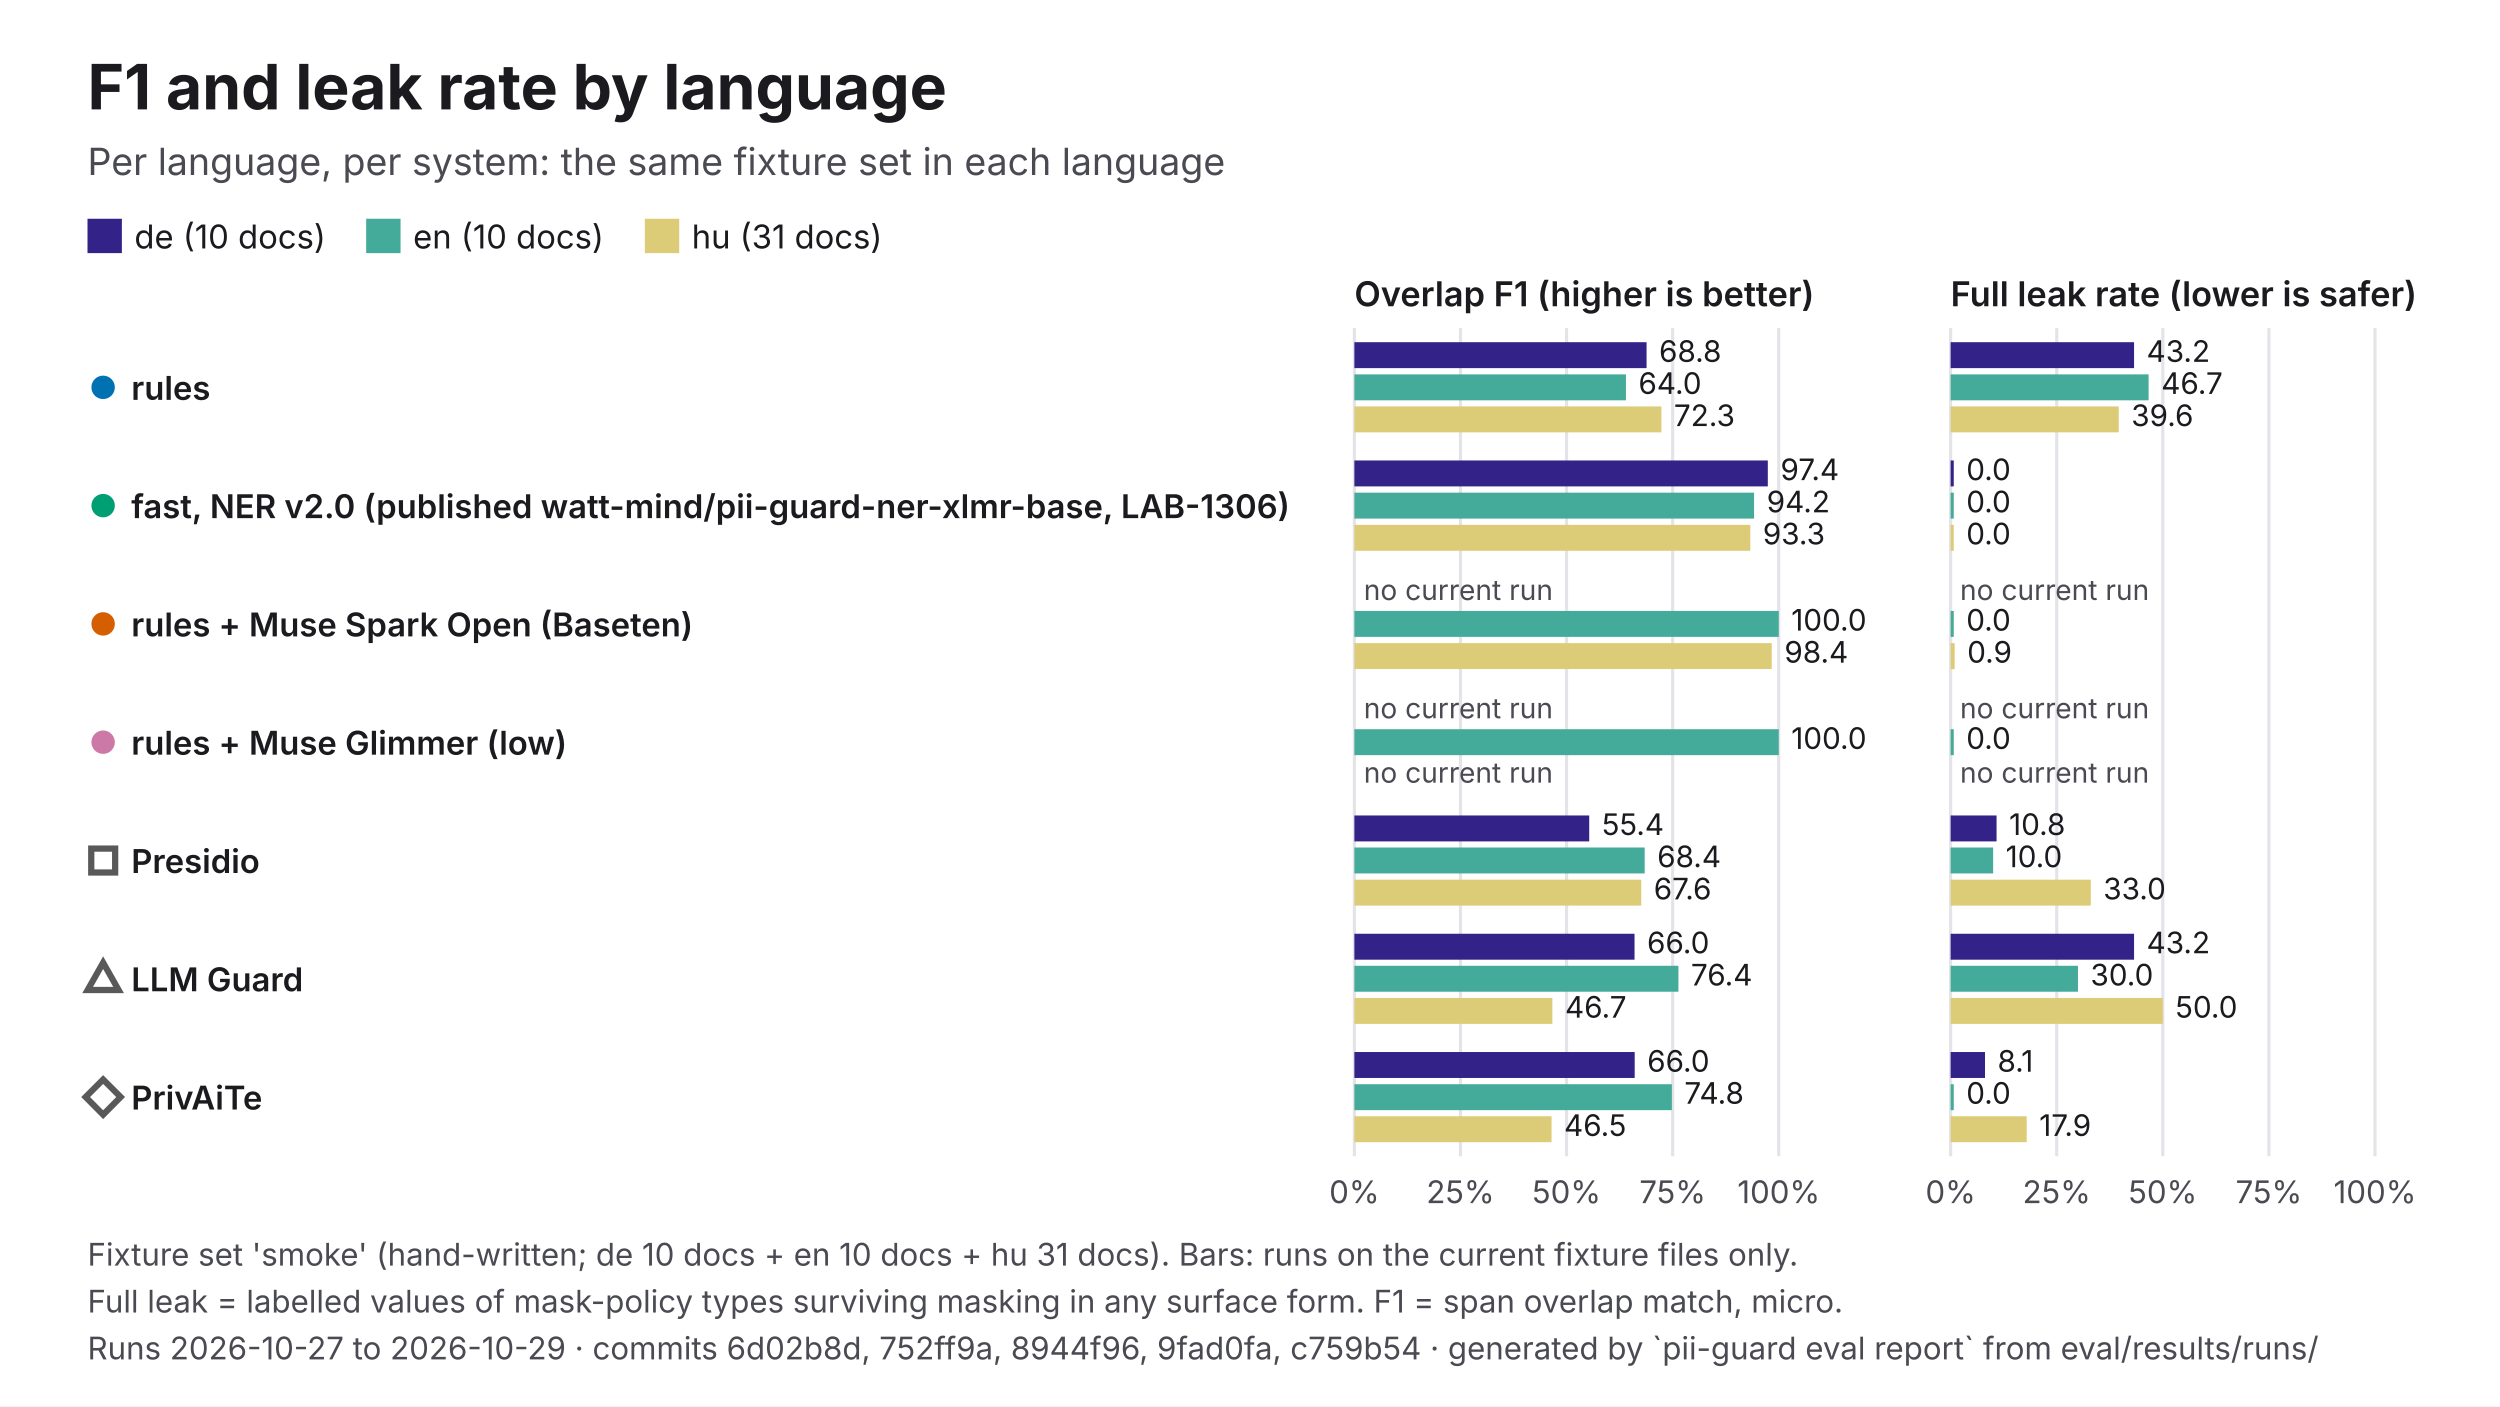
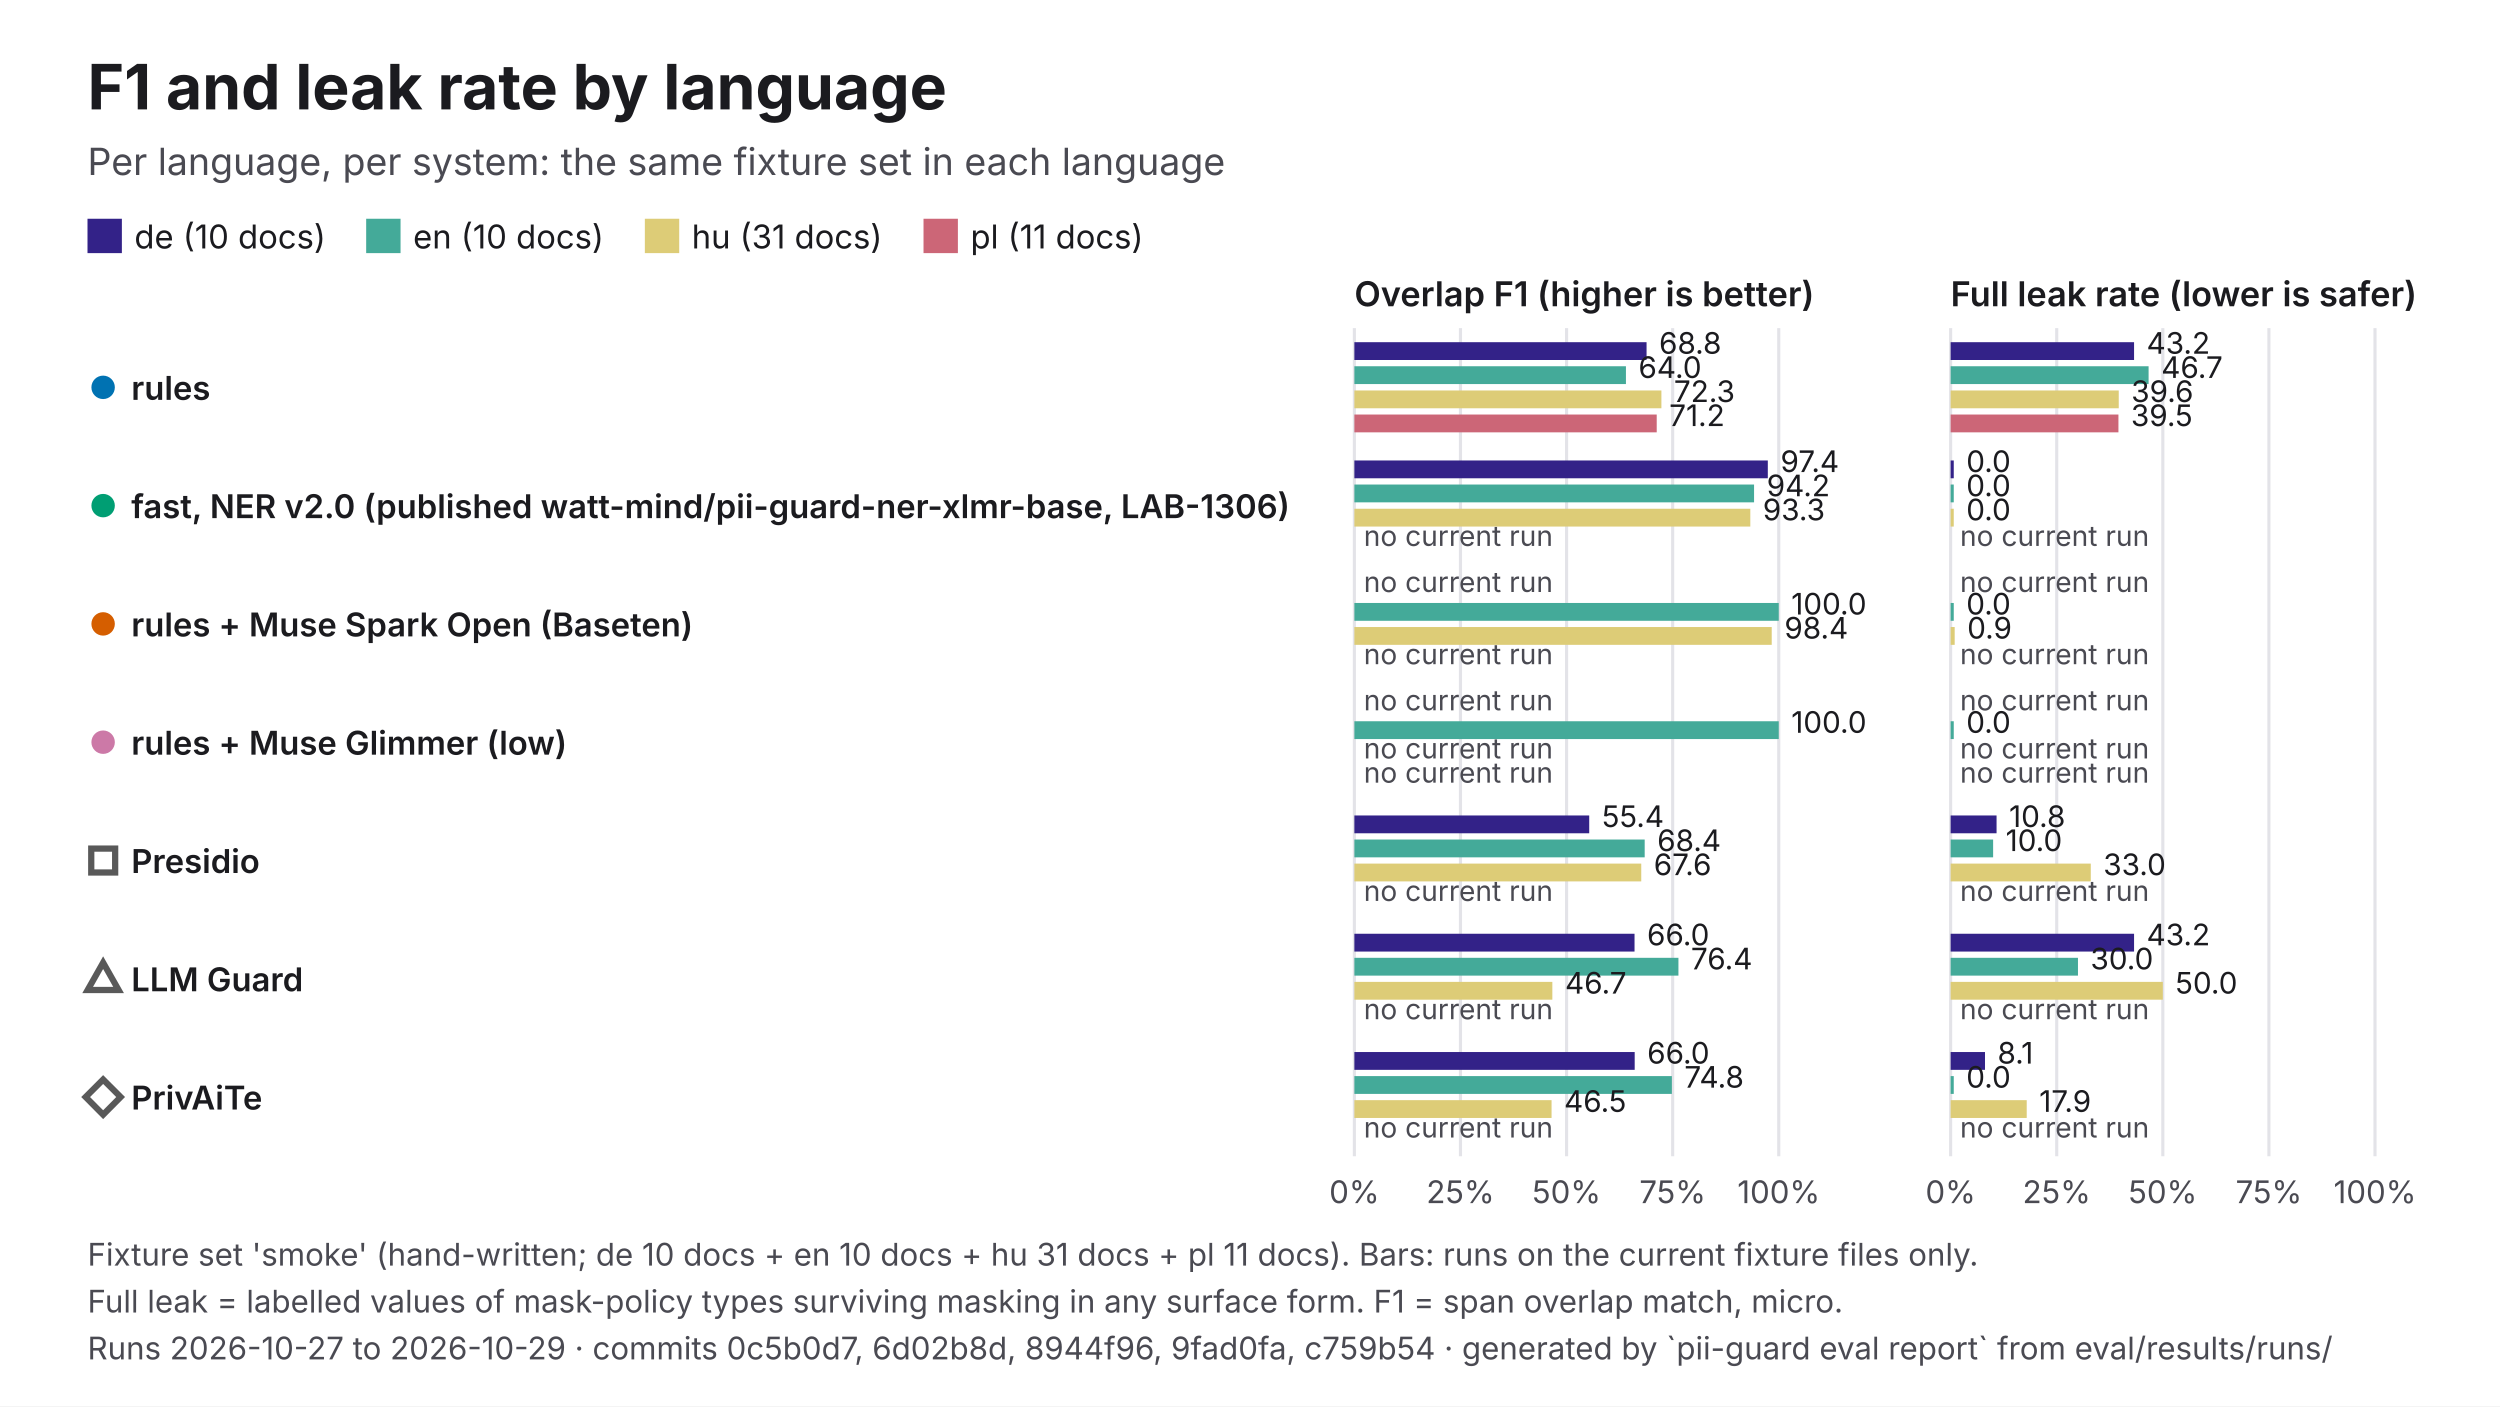
<svg xmlns="http://www.w3.org/2000/svg" viewBox="0 0 1600 900" width="1600" height="900" role="img" aria-labelledby="t d" font-family="Inter, 'Helvetica Neue', Helvetica, Arial, sans-serif">
  <rect width="1600" height="900" fill="#FFFFFF" />
  <text x="56" y="70" font-size="40" fill="#1B1B1F" font-weight="700">F1 and leak rate by language</text>
  <text x="56" y="112" font-size="24" fill="#4A4A52">Per language, per system: the same fixture set in each language</text>
  <rect x="56" y="140" width="22" height="22" fill="#332288" />
  <text x="86" y="159" font-size="21" fill="#1B1B1F">de (10 docs)</text>
  <rect x="234.35" y="140" width="22" height="22" fill="#44AA99" />
  <text x="264.4" y="159" font-size="21" fill="#1B1B1F">en (10 docs)</text>
  <rect x="412.7" y="140" width="22" height="22" fill="#DDCC77" />
  <text x="442.7" y="159" font-size="21" fill="#1B1B1F">hu (31 docs)</text>
+   <rect x="591.05" y="140" width="22" height="22" fill="#CC6677" />
+   <text x="621.1" y="159" font-size="21" fill="#1B1B1F">pl (11 docs)</text>
  <text x="866.8" y="196" font-size="22" fill="#1B1B1F" font-weight="600">Overlap F1 (higher is better)</text>
  <line x1="866.8" y1="210" x2="866.8" y2="740" stroke="#E3E3E8" stroke-width="2" />
  <text x="866.8" y="770" font-size="20" fill="#4A4A52" text-anchor="middle">0%</text>
  <line x1="934.7" y1="210" x2="934.7" y2="740" stroke="#E3E3E8" stroke-width="2" />
  <text x="934.7" y="770" font-size="20" fill="#4A4A52" text-anchor="middle">25%</text>
  <line x1="1002.6" y1="210" x2="1002.6" y2="740" stroke="#E3E3E8" stroke-width="2" />
  <text x="1002.6" y="770" font-size="20" fill="#4A4A52" text-anchor="middle">50%</text>
  <line x1="1070.5" y1="210" x2="1070.5" y2="740" stroke="#E3E3E8" stroke-width="2" />
  <text x="1070.5" y="770" font-size="20" fill="#4A4A52" text-anchor="middle">75%</text>
  <line x1="1138.4" y1="210" x2="1138.4" y2="740" stroke="#E3E3E8" stroke-width="2" />
  <text x="1138.4" y="770" font-size="20" fill="#4A4A52" text-anchor="middle">100%</text>
  <text x="1248.4" y="196" font-size="22" fill="#1B1B1F" font-weight="600">Full leak rate (lower is safer)</text>
  <line x1="1248.4" y1="210" x2="1248.4" y2="740" stroke="#E3E3E8" stroke-width="2" />
  <text x="1248.4" y="770" font-size="20" fill="#4A4A52" text-anchor="middle">0%</text>
  <line x1="1316.3" y1="210" x2="1316.3" y2="740" stroke="#E3E3E8" stroke-width="2" />
  <text x="1316.3" y="770" font-size="20" fill="#4A4A52" text-anchor="middle">25%</text>
  <line x1="1384.2" y1="210" x2="1384.2" y2="740" stroke="#E3E3E8" stroke-width="2" />
  <text x="1384.2" y="770" font-size="20" fill="#4A4A52" text-anchor="middle">50%</text>
  <line x1="1452.1" y1="210" x2="1452.1" y2="740" stroke="#E3E3E8" stroke-width="2" />
  <text x="1452.1" y="770" font-size="20" fill="#4A4A52" text-anchor="middle">75%</text>
  <line x1="1520" y1="210" x2="1520" y2="740" stroke="#E3E3E8" stroke-width="2" />
  <text x="1520" y="770" font-size="20" fill="#4A4A52" text-anchor="middle">100%</text>
  <circle cx="66" cy="247.9" r="9" fill="#0072B2" stroke="#FFFFFF" stroke-width="3" />
  <text x="84" y="255.9" font-size="21" fill="#1B1B1F" font-weight="600">rules</text>
-   <rect x="866.8" y="219" width="187" height="16.6" fill="#332288" />
-   <text x="1061.8" y="231.6" font-size="19" fill="#1B1B1F">68.8</text>
-   <rect x="1248.4" y="219" width="117.4" height="16.6" fill="#332288" />
-   <text x="1373.8" y="231.6" font-size="19" fill="#1B1B1F">43.2</text>
-   <rect x="866.8" y="239.6" width="173.8" height="16.6" fill="#44AA99" />
-   <text x="1048.6" y="252.1" font-size="19" fill="#1B1B1F">64.0</text>
-   <rect x="1248.4" y="239.6" width="126.7" height="16.6" fill="#44AA99" />
-   <text x="1383.2" y="252.1" font-size="19" fill="#1B1B1F">46.7</text>
-   <rect x="866.8" y="260.1" width="196.5" height="16.6" fill="#DDCC77" />
-   <text x="1071.3" y="272.7" font-size="19" fill="#1B1B1F">72.3</text>
-   <rect x="1248.4" y="260.1" width="107.6" height="16.6" fill="#DDCC77" />
-   <text x="1364" y="272.7" font-size="19" fill="#1B1B1F">39.6</text>
+   <rect x="866.8" y="219" width="187" height="11.4" fill="#332288" />
+   <text x="1061.8" y="226.4" font-size="19" fill="#1B1B1F">68.8</text>
+   <rect x="1248.4" y="219" width="117.4" height="11.4" fill="#332288" />
+   <text x="1373.8" y="226.4" font-size="19" fill="#1B1B1F">43.2</text>
+   <rect x="866.8" y="234.4" width="173.8" height="11.4" fill="#44AA99" />
+   <text x="1048.6" y="241.9" font-size="19" fill="#1B1B1F">64.0</text>
+   <rect x="1248.4" y="234.4" width="126.7" height="11.4" fill="#44AA99" />
+   <text x="1383.2" y="241.9" font-size="19" fill="#1B1B1F">46.7</text>
+   <rect x="866.8" y="249.9" width="196.5" height="11.4" fill="#DDCC77" />
+   <text x="1071.3" y="257.3" font-size="19" fill="#1B1B1F">72.3</text>
+   <rect x="1248.4" y="249.9" width="107.6" height="11.4" fill="#DDCC77" />
+   <text x="1364" y="257.3" font-size="19" fill="#1B1B1F">39.6</text>
+   <rect x="866.8" y="265.3" width="193.5" height="11.4" fill="#CC6677" />
+   <text x="1068.3" y="272.7" font-size="19" fill="#1B1B1F">71.2</text>
+   <rect x="1248.4" y="265.3" width="107.4" height="11.4" fill="#CC6677" />
+   <text x="1363.8" y="272.7" font-size="19" fill="#1B1B1F">39.5</text>
  <circle cx="66" cy="323.6" r="9" fill="#009E73" stroke="#FFFFFF" stroke-width="3" />
  <text x="84" y="331.6" font-size="21" fill="#1B1B1F" font-weight="600">fast, NER v2.0 (published watt-mind/pii-guard-ner-xlmr-base, LAB-1306)</text>
-   <rect x="866.8" y="294.7" width="264.6" height="16.6" fill="#332288" />
-   <text x="1139.5" y="307.3" font-size="19" fill="#1B1B1F">97.4</text>
-   <rect x="1248.4" y="294.7" width="2" height="16.6" fill="#332288" />
-   <text x="1258.4" y="307.3" font-size="19" fill="#1B1B1F">0.0</text>
-   <rect x="866.8" y="315.3" width="255.8" height="16.6" fill="#44AA99" />
-   <text x="1130.7" y="327.9" font-size="19" fill="#1B1B1F">94.2</text>
-   <rect x="1248.4" y="315.3" width="2" height="16.6" fill="#44AA99" />
-   <text x="1258.4" y="327.9" font-size="19" fill="#1B1B1F">0.0</text>
-   <rect x="866.8" y="335.9" width="253.4" height="16.6" fill="#DDCC77" />
-   <text x="1128.2" y="348.4" font-size="19" fill="#1B1B1F">93.3</text>
-   <rect x="1248.4" y="335.9" width="2" height="16.6" fill="#DDCC77" />
-   <text x="1258.4" y="348.4" font-size="19" fill="#1B1B1F">0.0</text>
+   <rect x="866.8" y="294.7" width="264.6" height="11.4" fill="#332288" />
+   <text x="1139.5" y="302.1" font-size="19" fill="#1B1B1F">97.4</text>
+   <rect x="1248.4" y="294.7" width="2" height="11.4" fill="#332288" />
+   <text x="1258.4" y="302.1" font-size="19" fill="#1B1B1F">0.0</text>
+   <rect x="866.8" y="310.1" width="255.8" height="11.4" fill="#44AA99" />
+   <text x="1130.7" y="317.6" font-size="19" fill="#1B1B1F">94.2</text>
+   <rect x="1248.4" y="310.1" width="2" height="11.4" fill="#44AA99" />
+   <text x="1258.4" y="317.6" font-size="19" fill="#1B1B1F">0.0</text>
+   <rect x="866.8" y="325.6" width="253.4" height="11.4" fill="#DDCC77" />
+   <text x="1128.2" y="333" font-size="19" fill="#1B1B1F">93.3</text>
+   <rect x="1248.4" y="325.6" width="2" height="11.4" fill="#DDCC77" />
+   <text x="1258.4" y="333" font-size="19" fill="#1B1B1F">0.0</text>
+   <text x="872.8" y="349.4" font-size="18" fill="#4A4A52">no current run</text>
+   <text x="1254.4" y="349.4" font-size="18" fill="#4A4A52">no current run</text>
  <circle cx="66" cy="399.3" r="9" fill="#D55E00" stroke="#FFFFFF" stroke-width="3" />
  <text x="84" y="407.3" font-size="21" fill="#1B1B1F" font-weight="600">rules + Muse Spark Open (Baseten)</text>
-   <text x="872.8" y="384" font-size="18" fill="#4A4A52">no current run</text>
-   <text x="1254.4" y="384" font-size="18" fill="#4A4A52">no current run</text>
-   <rect x="866.8" y="391" width="271.6" height="16.6" fill="#44AA99" />
-   <text x="1146.4" y="403.6" font-size="19" fill="#1B1B1F">100.0</text>
-   <rect x="1248.4" y="391" width="2" height="16.6" fill="#44AA99" />
-   <text x="1258.4" y="403.6" font-size="19" fill="#1B1B1F">0.0</text>
-   <rect x="866.8" y="411.6" width="267.1" height="16.6" fill="#DDCC77" />
-   <text x="1142" y="424.1" font-size="19" fill="#1B1B1F">98.4</text>
-   <rect x="1248.4" y="411.6" width="2.6" height="16.6" fill="#DDCC77" />
-   <text x="1259" y="424.1" font-size="19" fill="#1B1B1F">0.9</text>
+   <text x="872.8" y="378.9" font-size="18" fill="#4A4A52">no current run</text>
+   <text x="1254.4" y="378.9" font-size="18" fill="#4A4A52">no current run</text>
+   <rect x="866.8" y="385.9" width="271.6" height="11.4" fill="#44AA99" />
+   <text x="1146.4" y="393.3" font-size="19" fill="#1B1B1F">100.0</text>
+   <rect x="1248.4" y="385.9" width="2" height="11.4" fill="#44AA99" />
+   <text x="1258.4" y="393.3" font-size="19" fill="#1B1B1F">0.0</text>
+   <rect x="866.8" y="401.3" width="267.1" height="11.4" fill="#DDCC77" />
+   <text x="1142" y="408.7" font-size="19" fill="#1B1B1F">98.4</text>
+   <rect x="1248.4" y="401.3" width="2.6" height="11.4" fill="#DDCC77" />
+   <text x="1259" y="408.7" font-size="19" fill="#1B1B1F">0.9</text>
+   <text x="872.8" y="425.1" font-size="18" fill="#4A4A52">no current run</text>
+   <text x="1254.4" y="425.1" font-size="18" fill="#4A4A52">no current run</text>
  <circle cx="66" cy="475" r="9" fill="#CC79A7" stroke="#FFFFFF" stroke-width="3" />
  <text x="84" y="483" font-size="21" fill="#1B1B1F" font-weight="600">rules + Muse Glimmer (low)</text>
-   <text x="872.8" y="459.7" font-size="18" fill="#4A4A52">no current run</text>
-   <text x="1254.4" y="459.7" font-size="18" fill="#4A4A52">no current run</text>
-   <rect x="866.8" y="466.7" width="271.6" height="16.6" fill="#44AA99" />
-   <text x="1146.4" y="479.3" font-size="19" fill="#1B1B1F">100.0</text>
-   <rect x="1248.4" y="466.7" width="2" height="16.6" fill="#44AA99" />
-   <text x="1258.4" y="479.3" font-size="19" fill="#1B1B1F">0.0</text>
+   <text x="872.8" y="454.6" font-size="18" fill="#4A4A52">no current run</text>
+   <text x="1254.4" y="454.6" font-size="18" fill="#4A4A52">no current run</text>
+   <rect x="866.8" y="461.6" width="271.6" height="11.4" fill="#44AA99" />
+   <text x="1146.4" y="469" font-size="19" fill="#1B1B1F">100.0</text>
+   <rect x="1248.4" y="461.6" width="2" height="11.4" fill="#44AA99" />
+   <text x="1258.4" y="469" font-size="19" fill="#1B1B1F">0.0</text>
+   <text x="872.8" y="485.4" font-size="18" fill="#4A4A52">no current run</text>
+   <text x="1254.4" y="485.4" font-size="18" fill="#4A4A52">no current run</text>
  <text x="872.8" y="500.9" font-size="18" fill="#4A4A52">no current run</text>
  <text x="1254.4" y="500.9" font-size="18" fill="#4A4A52">no current run</text>
  <rect x="58.4" y="543.1" width="15.3" height="15.3" fill="#FFFFFF" stroke="#595959" stroke-width="4" />
  <text x="84" y="558.7" font-size="21" fill="#1B1B1F" font-weight="600">Presidio</text>
-   <rect x="866.8" y="521.9" width="150.3" height="16.6" fill="#332288" />
-   <text x="1025.2" y="534.4" font-size="19" fill="#1B1B1F">55.4</text>
-   <rect x="1248.4" y="521.9" width="29.4" height="16.6" fill="#332288" />
-   <text x="1285.8" y="534.4" font-size="19" fill="#1B1B1F">10.8</text>
-   <rect x="866.8" y="542.4" width="185.8" height="16.6" fill="#44AA99" />
-   <text x="1060.6" y="555" font-size="19" fill="#1B1B1F">68.4</text>
-   <rect x="1248.4" y="542.4" width="27.2" height="16.6" fill="#44AA99" />
-   <text x="1283.6" y="555" font-size="19" fill="#1B1B1F">10.0</text>
-   <rect x="866.8" y="563" width="183.6" height="16.6" fill="#DDCC77" />
-   <text x="1058.4" y="575.6" font-size="19" fill="#1B1B1F">67.6</text>
-   <rect x="1248.4" y="563" width="89.7" height="16.6" fill="#DDCC77" />
-   <text x="1346.1" y="575.6" font-size="19" fill="#1B1B1F">33.0</text>
+   <rect x="866.8" y="521.9" width="150.3" height="11.4" fill="#332288" />
+   <text x="1025.2" y="529.3" font-size="19" fill="#1B1B1F">55.4</text>
+   <rect x="1248.4" y="521.9" width="29.4" height="11.4" fill="#332288" />
+   <text x="1285.8" y="529.3" font-size="19" fill="#1B1B1F">10.8</text>
+   <rect x="866.8" y="537.3" width="185.8" height="11.4" fill="#44AA99" />
+   <text x="1060.6" y="544.7" font-size="19" fill="#1B1B1F">68.4</text>
+   <rect x="1248.4" y="537.3" width="27.2" height="11.4" fill="#44AA99" />
+   <text x="1283.6" y="544.7" font-size="19" fill="#1B1B1F">10.0</text>
+   <rect x="866.8" y="552.7" width="183.6" height="11.4" fill="#DDCC77" />
+   <text x="1058.4" y="560.1" font-size="19" fill="#1B1B1F">67.6</text>
+   <rect x="1248.4" y="552.7" width="89.7" height="11.4" fill="#DDCC77" />
+   <text x="1346.1" y="560.1" font-size="19" fill="#1B1B1F">33.0</text>
+   <text x="872.8" y="576.6" font-size="18" fill="#4A4A52">no current run</text>
+   <text x="1254.4" y="576.6" font-size="18" fill="#4A4A52">no current run</text>
  <polygon points="66,616.1 75.9,633.6 56.1,633.6" fill="#FFFFFF" stroke="#595959" stroke-width="4" />
  <text x="84" y="634.4" font-size="21" fill="#1B1B1F" font-weight="600">LLM Guard</text>
-   <rect x="866.8" y="597.6" width="179.3" height="16.6" fill="#332288" />
-   <text x="1054.1" y="610.1" font-size="19" fill="#1B1B1F">66.0</text>
-   <rect x="1248.4" y="597.6" width="117.4" height="16.6" fill="#332288" />
-   <text x="1373.8" y="610.1" font-size="19" fill="#1B1B1F">43.2</text>
-   <rect x="866.8" y="618.1" width="207.4" height="16.6" fill="#44AA99" />
-   <text x="1082.2" y="630.7" font-size="19" fill="#1B1B1F">76.4</text>
-   <rect x="1248.4" y="618.1" width="81.5" height="16.6" fill="#44AA99" />
-   <text x="1337.9" y="630.7" font-size="19" fill="#1B1B1F">30.0</text>
-   <rect x="866.8" y="638.7" width="126.7" height="16.6" fill="#DDCC77" />
-   <text x="1001.6" y="651.3" font-size="19" fill="#1B1B1F">46.7</text>
-   <rect x="1248.4" y="638.7" width="135.8" height="16.6" fill="#DDCC77" />
-   <text x="1392.2" y="651.3" font-size="19" fill="#1B1B1F">50.0</text>
+   <rect x="866.8" y="597.6" width="179.3" height="11.4" fill="#332288" />
+   <text x="1054.1" y="605" font-size="19" fill="#1B1B1F">66.0</text>
+   <rect x="1248.4" y="597.6" width="117.4" height="11.4" fill="#332288" />
+   <text x="1373.8" y="605" font-size="19" fill="#1B1B1F">43.2</text>
+   <rect x="866.8" y="613" width="207.4" height="11.4" fill="#44AA99" />
+   <text x="1082.2" y="620.4" font-size="19" fill="#1B1B1F">76.4</text>
+   <rect x="1248.4" y="613" width="81.5" height="11.4" fill="#44AA99" />
+   <text x="1337.9" y="620.4" font-size="19" fill="#1B1B1F">30.0</text>
+   <rect x="866.8" y="628.4" width="126.7" height="11.4" fill="#DDCC77" />
+   <text x="1001.6" y="635.9" font-size="19" fill="#1B1B1F">46.7</text>
+   <rect x="1248.4" y="628.4" width="135.8" height="11.4" fill="#DDCC77" />
+   <text x="1392.2" y="635.9" font-size="19" fill="#1B1B1F">50.0</text>
+   <text x="872.8" y="652.3" font-size="18" fill="#4A4A52">no current run</text>
+   <text x="1254.4" y="652.3" font-size="18" fill="#4A4A52">no current run</text>
  <polygon points="66,690.9 77.2,702.1 66,713.4 54.8,702.1" fill="#FFFFFF" stroke="#595959" stroke-width="4" />
  <text x="84" y="710.1" font-size="21" fill="#1B1B1F" font-weight="600">PrivAiTe</text>
-   <rect x="866.8" y="673.3" width="179.4" height="16.6" fill="#332288" />
-   <text x="1054.2" y="685.9" font-size="19" fill="#1B1B1F">66.0</text>
-   <rect x="1248.4" y="673.3" width="22" height="16.6" fill="#332288" />
-   <text x="1278.4" y="685.9" font-size="19" fill="#1B1B1F">8.1</text>
-   <rect x="866.8" y="693.9" width="203.2" height="16.6" fill="#44AA99" />
-   <text x="1078" y="706.4" font-size="19" fill="#1B1B1F">74.8</text>
-   <rect x="1248.4" y="693.9" width="2" height="16.6" fill="#44AA99" />
-   <text x="1258.4" y="706.4" font-size="19" fill="#1B1B1F">0.0</text>
-   <rect x="866.8" y="714.4" width="126.2" height="16.6" fill="#DDCC77" />
-   <text x="1001" y="727" font-size="19" fill="#1B1B1F">46.5</text>
-   <rect x="1248.4" y="714.4" width="48.7" height="16.6" fill="#DDCC77" />
-   <text x="1305.1" y="727" font-size="19" fill="#1B1B1F">17.9</text>
-   <text x="56" y="810" font-size="20" fill="#4A4A52">Fixture set 'smoke' (hand-written; de 10 docs + en 10 docs + hu 31 docs). Bars: runs on the current fixture files only.</text>
+   <rect x="866.8" y="673.3" width="179.4" height="11.4" fill="#332288" />
+   <text x="1054.2" y="680.7" font-size="19" fill="#1B1B1F">66.0</text>
+   <rect x="1248.4" y="673.3" width="22" height="11.4" fill="#332288" />
+   <text x="1278.4" y="680.7" font-size="19" fill="#1B1B1F">8.1</text>
+   <rect x="866.8" y="688.7" width="203.2" height="11.4" fill="#44AA99" />
+   <text x="1078" y="696.1" font-size="19" fill="#1B1B1F">74.8</text>
+   <rect x="1248.4" y="688.7" width="2" height="11.4" fill="#44AA99" />
+   <text x="1258.4" y="696.1" font-size="19" fill="#1B1B1F">0.0</text>
+   <rect x="866.8" y="704.1" width="126.2" height="11.4" fill="#DDCC77" />
+   <text x="1001" y="711.6" font-size="19" fill="#1B1B1F">46.5</text>
+   <rect x="1248.4" y="704.1" width="48.7" height="11.4" fill="#DDCC77" />
+   <text x="1305.1" y="711.6" font-size="19" fill="#1B1B1F">17.9</text>
+   <text x="872.8" y="728" font-size="18" fill="#4A4A52">no current run</text>
+   <text x="1254.4" y="728" font-size="18" fill="#4A4A52">no current run</text>
+   <text x="56" y="810" font-size="20" fill="#4A4A52">Fixture set 'smoke' (hand-written; de 10 docs + en 10 docs + hu 31 docs + pl 11 docs). Bars: runs on the current fixture files only.</text>
  <text x="56" y="840" font-size="20" fill="#4A4A52">Full leak = labelled values of mask-policy types surviving masking in any surface form. F1 = span overlap match, micro.</text>
-   <text x="56" y="870" font-size="20" fill="#4A4A52">Runs 2026-10-27 to 2026-10-29 · commits 6d02b8d, 752ff9a, 8944f96, 9fad0fa, c759b54 · generated by `pii-guard eval report` from eval/results/runs/</text>
+   <text x="56" y="870" font-size="20" fill="#4A4A52">Runs 2026-10-27 to 2026-10-29 · commits 0c5b0d7, 6d02b8d, 8944f96, 9fad0fa, c759b54 · generated by `pii-guard eval report` from eval/results/runs/</text>
</svg>
